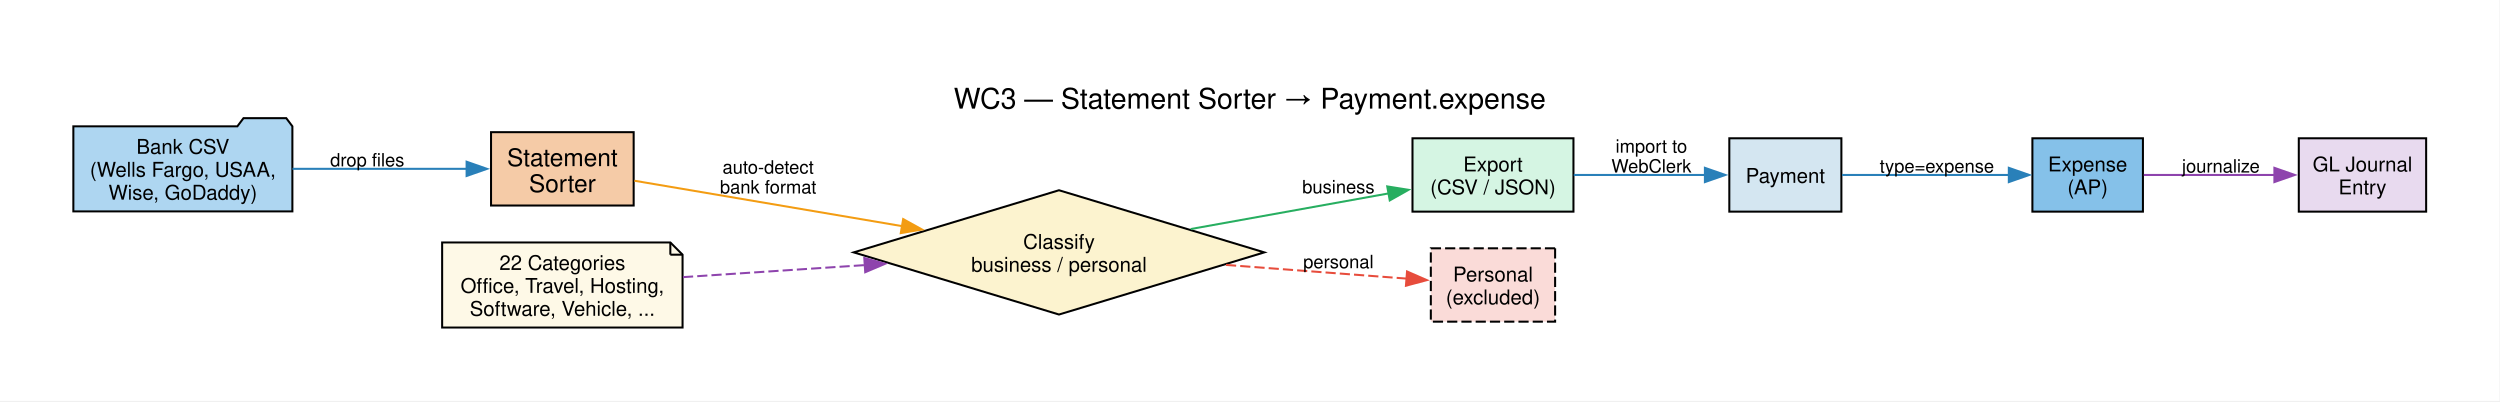
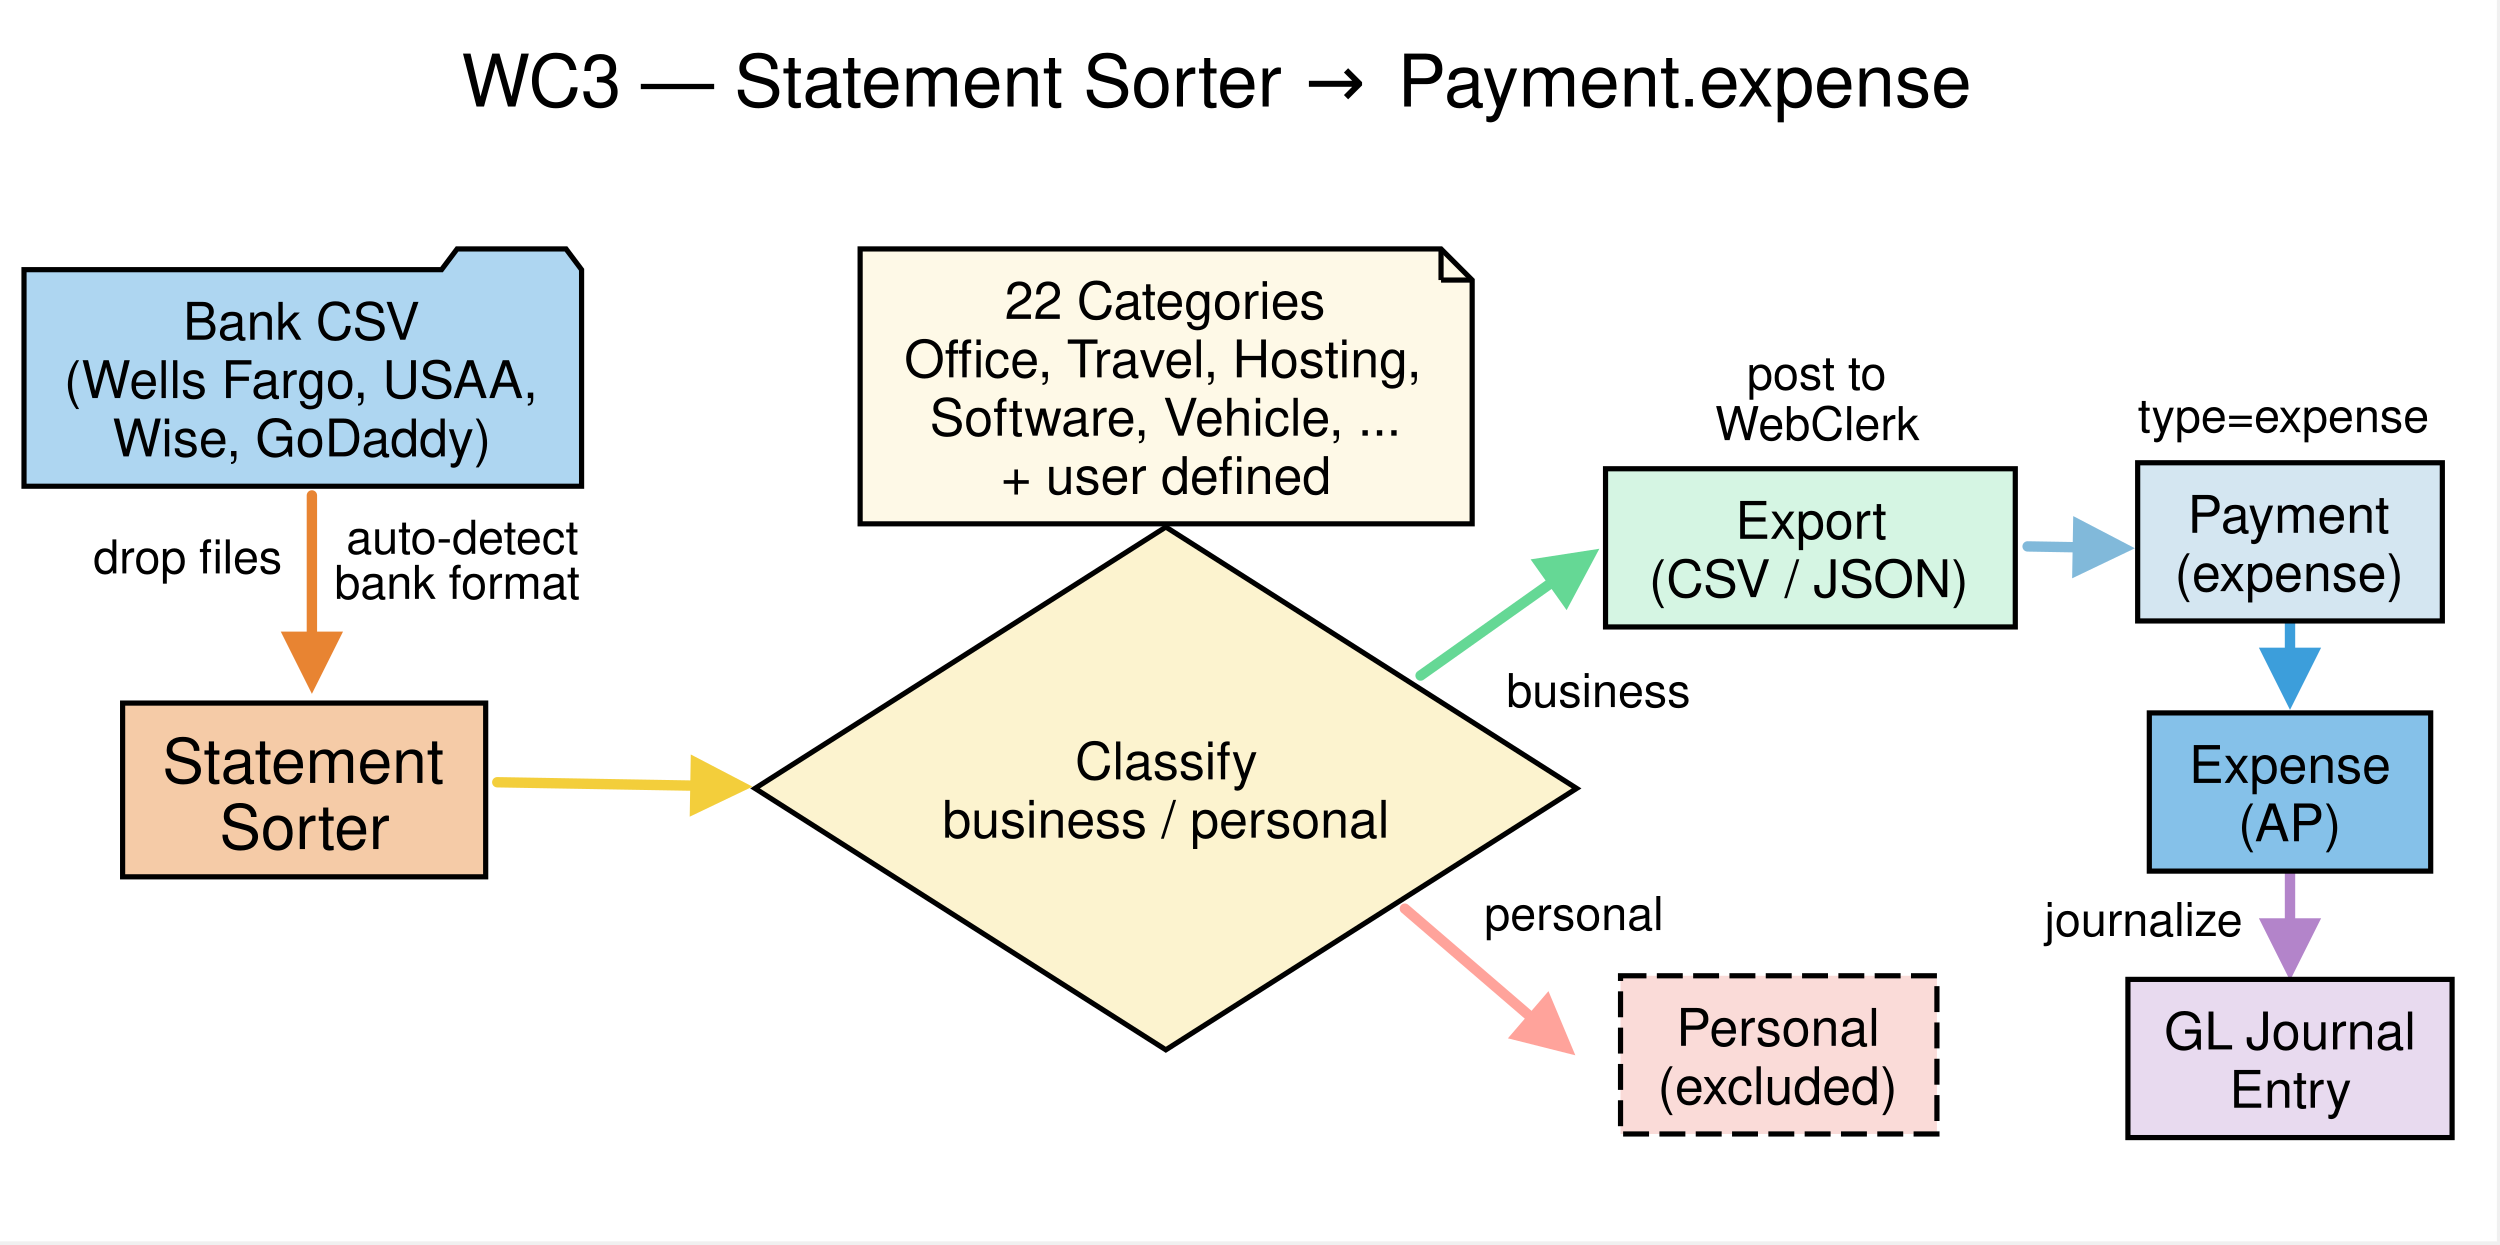
- <svg xmlns="http://www.w3.org/2000/svg" xmlns:xlink="http://www.w3.org/1999/xlink" width="1227pt" height="197pt" viewBox="0.00 0.00 1227.00 197.00">
-   <g id="graph0" class="graph" transform="scale(1 1) rotate(0) translate(36 160.75)">
-     <polygon fill="white" stroke="none" points="-36,36 -36,-160.75 1190.75,-160.75 1190.75,36 -36,36" />
-     <text xml:space="preserve" text-anchor="middle" x="577.38" y="-107.45" font-family="Helvetica,sans-Serif" font-size="14.00">WC3 — Statement Sorter → Payment.expense</text>
-     <g id="node1" class="node">
-       <polygon fill="#aed6f1" stroke="black" points="107.5,-98.75 104.5,-102.75 83.5,-102.75 80.5,-98.75 0,-98.75 0,-57 107.5,-57 107.5,-98.75" />
-       <text xml:space="preserve" text-anchor="middle" x="53.75" y="-85.25" font-family="Helvetica,sans-Serif" font-size="10.00">Bank CSV</text>
-       <text xml:space="preserve" text-anchor="middle" x="53.75" y="-74" font-family="Helvetica,sans-Serif" font-size="10.00">(Wells Fargo, USAA,</text>
-       <text xml:space="preserve" text-anchor="middle" x="53.75" y="-62.75" font-family="Helvetica,sans-Serif" font-size="10.00">Wise, GoDaddy)</text>
-     </g>
-     <g id="node2" class="node">
-       <g id="a_node2">
-         <a xlink:href="vscode://file/Users/williamjames/Documents/CommerceExpert/webClerk3/sites/statement_sorter/sort.py:1" xlink:title="Statement Sorter — free standalone tool. Drop bank CSVs, classify business vs personal, export. Lead gen for WebClerk. Feeds Payment.expense.&#10;Service: sites/statement_sorter/sort.py&#10;Functions:&#10;  detect @ sites/statement_sorter/sort.py:58 (auto-detect bank format from CSV headers)&#10;  build_html @ sites/statement_sorter/sort.py:216 (renders classification UI)&#10;  export @ sites/statement_sorter/sort.py:524 (CSV/JSON export of classified lines)" target="_blank">
-           <polygon fill="#f5cba7" stroke="black" points="275,-95.88 205,-95.88 205,-59.88 275,-59.88 275,-95.88" />
-           <text xml:space="preserve" text-anchor="middle" x="240" y="-79.22" font-family="Helvetica,sans-Serif" font-size="12.00">Statement</text>
-           <text xml:space="preserve" text-anchor="middle" x="240" y="-66.47" font-family="Helvetica,sans-Serif" font-size="12.00">Sorter</text>
-         </a>
-       </g>
-     </g>
-     <g id="edge1" class="edge">
-       <path fill="none" stroke="#2980b9" d="M107.55,-77.88C134.57,-77.88 167.14,-77.88 193.11,-77.88" />
-       <polygon fill="#2980b9" stroke="#2980b9" points="193.01,-81.38 203.01,-77.88 193.01,-74.38 193.01,-81.38" />
-       <text xml:space="preserve" text-anchor="middle" x="144.25" y="-79.08" font-family="Helvetica,sans-Serif" font-size="9.00">drop files</text>
-     </g>
-     <g id="node3" class="node">
-       <g id="a_node3">
-         <a xlink:title="Classification step — user marks each line as business or personal, assigns category from 22 standard categories.">
-           <polygon fill="#fcf3cf" stroke="black" points="483.75,-67.38 383,-36.88 483.75,-6.38 584.5,-36.88 483.75,-67.38" />
-           <text xml:space="preserve" text-anchor="middle" x="483.75" y="-38.62" font-family="Helvetica,sans-Serif" font-size="10.00">Classify</text>
-           <text xml:space="preserve" text-anchor="middle" x="483.75" y="-27.38" font-family="Helvetica,sans-Serif" font-size="10.00">business / personal</text>
-         </a>
-       </g>
-     </g>
-     <g id="edge2" class="edge">
-       <path fill="none" stroke="#f39c12" d="M275.38,-72.04C309.44,-66.27 362.73,-57.23 406.76,-49.76" />
-       <polygon fill="#f39c12" stroke="#f39c12" points="407.27,-53.23 416.54,-48.1 406.1,-46.33 407.27,-53.23" />
-       <text xml:space="preserve" text-anchor="middle" x="341" y="-75.56" font-family="Helvetica,sans-Serif" font-size="9.00">auto-detect</text>
-       <text xml:space="preserve" text-anchor="middle" x="341" y="-65.81" font-family="Helvetica,sans-Serif" font-size="9.00">bank format</text>
-     </g>
-     <g id="node4" class="node">
-       <g id="a_node4">
-         <a xlink:title="Export — classified lines become Payment records in WebClerk. Business lines → expense, personal lines → excluded.">
-           <polygon fill="#d5f5e3" stroke="black" points="736.25,-92.88 657.25,-92.88 657.25,-56.88 736.25,-56.88 736.25,-92.88" />
-           <text xml:space="preserve" text-anchor="middle" x="696.75" y="-76.62" font-family="Helvetica,sans-Serif" font-size="10.00">Export</text>
-           <text xml:space="preserve" text-anchor="middle" x="696.75" y="-65.38" font-family="Helvetica,sans-Serif" font-size="10.00">(CSV / JSON)</text>
-         </a>
-       </g>
-     </g>
-     <g id="edge3" class="edge">
-       <path fill="none" stroke="#27ae60" d="M548.34,-48.33C579.52,-53.94 616.52,-60.61 645.65,-65.85" />
-       <polygon fill="#27ae60" stroke="#27ae60" points="644.85,-69.26 655.31,-67.59 646.09,-62.38 644.85,-69.26" />
-       <text xml:space="preserve" text-anchor="middle" x="620.88" y="-65.88" font-family="Helvetica,sans-Serif" font-size="9.00">business</text>
-     </g>
-     <g id="node5" class="node">
-       <polygon fill="#fadbd8" stroke="black" stroke-dasharray="5,2" points="727.25,-38.88 666.25,-38.88 666.25,-2.88 727.25,-2.88 727.25,-38.88" />
-       <text xml:space="preserve" text-anchor="middle" x="696.75" y="-22.62" font-family="Helvetica,sans-Serif" font-size="10.00">Personal</text>
-       <text xml:space="preserve" text-anchor="middle" x="696.75" y="-11.38" font-family="Helvetica,sans-Serif" font-size="10.00">(excluded)</text>
-     </g>
-     <g id="edge4" class="edge">
-       <path fill="none" stroke="#e74c3c" stroke-dasharray="5,2" d="M565.72,-30.73C596.02,-28.44 629.18,-25.92 654.43,-24.01" />
-       <polygon fill="#e74c3c" stroke="#e74c3c" points="654.57,-27.51 664.28,-23.26 654.04,-20.53 654.57,-27.51" />
-       <text xml:space="preserve" text-anchor="middle" x="620.88" y="-29.12" font-family="Helvetica,sans-Serif" font-size="9.00">personal</text>
-     </g>
-     <g id="node6" class="node">
-       <g id="a_node6">
-         <a xlink:href="vscode://file/Users/williamjames/Documents/CommerceExpert/webClerk3/apps/transactions/models/payment.py" xlink:title="Payment — handles AR (received) and AP (expense). Signed amounts. Category maps to GL. Statement Sorter feeds expense side.&#10;Model: apps/transactions/models/payment.py&#10;Functions:&#10;  Payment @ apps/transactions/models/payment.py:1 (AR+AP via type field; signed amounts)" target="_blank">
-           <polygon fill="#d4e6f1" stroke="black" points="867.75,-92.88 812.75,-92.88 812.75,-56.88 867.75,-56.88 867.75,-92.88" />
-           <text xml:space="preserve" text-anchor="middle" x="840.25" y="-71" font-family="Helvetica,sans-Serif" font-size="10.00">Payment</text>
-         </a>
-       </g>
-     </g>
-     <g id="edge6" class="edge">
-       <path fill="none" stroke="#2980b9" d="M736.42,-74.88C756.43,-74.88 780.8,-74.88 800.78,-74.88" />
-       <polygon fill="#2980b9" stroke="#2980b9" points="800.77,-78.38 810.77,-74.88 800.77,-71.38 800.77,-78.38" />
-       <text xml:space="preserve" text-anchor="middle" x="774.5" y="-85.83" font-family="Helvetica,sans-Serif" font-size="9.00">import to</text>
-       <text xml:space="preserve" text-anchor="middle" x="774.5" y="-76.08" font-family="Helvetica,sans-Serif" font-size="9.00">WebClerk</text>
-     </g>
-     <g id="node7" class="node">
-       <g id="a_node7">
-         <a xlink:href="vscode://file/Users/williamjames/Documents/CommerceExpert/webClerk3/apps/transactions/models/payment.py" xlink:title="Expense — Payment with type=expense. Category from Statement Sorter maps to GL account. Checkbook-style entry.&#10;Model: apps/transactions/models/payment.py" target="_blank">
-           <polygon fill="#85c1e9" stroke="black" points="1015.75,-92.88 961.5,-92.88 961.5,-56.88 1015.75,-56.88 1015.75,-92.88" />
-           <text xml:space="preserve" text-anchor="middle" x="988.62" y="-76.62" font-family="Helvetica,sans-Serif" font-size="10.00">Expense</text>
-           <text xml:space="preserve" text-anchor="middle" x="988.62" y="-65.38" font-family="Helvetica,sans-Serif" font-size="10.00">(AP)</text>
-         </a>
-       </g>
-     </g>
-     <g id="edge7" class="edge">
-       <path fill="none" stroke="#2980b9" d="M868.1,-74.88C891.14,-74.88 924.6,-74.88 950.26,-74.88" />
-       <polygon fill="#2980b9" stroke="#2980b9" points="949.93,-78.38 959.93,-74.88 949.93,-71.38 949.93,-78.38" />
-       <text xml:space="preserve" text-anchor="middle" x="914.62" y="-76.08" font-family="Helvetica,sans-Serif" font-size="9.00">type=expense</text>
-     </g>
-     <g id="node8" class="node">
-       <polygon fill="#e8daef" stroke="black" points="1154.75,-92.88 1092.25,-92.88 1092.25,-56.88 1154.75,-56.88 1154.75,-92.88" />
-       <text xml:space="preserve" text-anchor="middle" x="1123.5" y="-76.62" font-family="Helvetica,sans-Serif" font-size="10.00">GL Journal</text>
-       <text xml:space="preserve" text-anchor="middle" x="1123.5" y="-65.38" font-family="Helvetica,sans-Serif" font-size="10.00">Entry</text>
-     </g>
-     <g id="edge8" class="edge">
-       <path fill="none" stroke="#8e44ad" d="M1016.19,-74.88C1034.6,-74.88 1059.48,-74.88 1080.54,-74.88" />
-       <polygon fill="#8e44ad" stroke="#8e44ad" points="1080.27,-78.38 1090.27,-74.88 1080.27,-71.38 1080.27,-78.38" />
-       <text xml:space="preserve" text-anchor="middle" x="1054" y="-76.08" font-family="Helvetica,sans-Serif" font-size="9.00">journalize</text>
-     </g>
-     <g id="node9" class="node">
-       <polygon fill="#fef9e7" stroke="black" points="293,-41.75 181,-41.75 181,0 299,0 299,-35.75 293,-41.75" />
-       <polyline fill="none" stroke="black" points="293,-41.75 293,-35.75" />
-       <polyline fill="none" stroke="black" points="299,-35.75 293,-35.75" />
-       <text xml:space="preserve" text-anchor="middle" x="240" y="-28.25" font-family="Helvetica,sans-Serif" font-size="10.00">22 Categories</text>
-       <text xml:space="preserve" text-anchor="middle" x="240" y="-17" font-family="Helvetica,sans-Serif" font-size="10.00">Office, Travel, Hosting,</text>
-       <text xml:space="preserve" text-anchor="middle" x="240" y="-5.75" font-family="Helvetica,sans-Serif" font-size="10.00">Software, Vehicle, ...</text>
-     </g>
-     <g id="edge5" class="edge">
-       <path fill="none" stroke="#8e44ad" stroke-dasharray="5,2" d="M299.21,-24.73C325.97,-26.5 358.4,-28.64 388.5,-30.64" />
-       <polygon fill="#8e44ad" stroke="#8e44ad" points="388.19,-34.12 398.4,-31.29 388.65,-27.14 388.19,-34.12" />
+ <svg xmlns="http://www.w3.org/2000/svg" width="100%" height="100%" viewBox="0 0 482 240" version="1.1" xml:space="preserve" style="fill-rule:evenodd;clip-rule:evenodd;stroke-linecap:round;stroke-linejoin:round;stroke-miterlimit:1.5;">
+   <g transform="matrix(1,0,0,1,-111.212,-55.9209)">
+     <g id="graph0" transform="matrix(1,0,0,1,41.5354,518.286)">
+       <g transform="matrix(1,0,0,1,-41.5354,-518.286)">
+         <rect x="111.212" y="55.921" width="481.397" height="239.332" style="fill:white;" />
+       </g>
+       <g transform="matrix(1,0,0,1,510.001,-379.048)">
+         <text x="-28.147px" y="0px" style="font-family:'Helvetica';font-size:9px;">type=expense</text>
+       </g>
+       <g transform="matrix(-0.578517,0.376129,-0.81567,-0.266771,885.828,-387.993)">
+         <path d="M382.973,187.677L419.57,161.72" style="fill:none;" />
+         <g transform="matrix(-0.578517,-0.81567,1.76885,-1.25457,340.603,759.015)">
+           <path d="M447.512,177.043L441.512,189.043L435.512,177.043L447.512,177.043Z" style="fill:rgb(179,132,202);" />
+           <path d="M441.512,168.353L441.512,179.443" style="fill:none;stroke:rgb(179,132,202);stroke-width:2px;" />
+         </g>
+       </g>
+       <g transform="matrix(-0.578517,0.376129,-0.81567,-0.266771,885.828,-440.164)">
+         <path d="M382.973,187.677L419.57,161.72" style="fill:none;" />
+         <g transform="matrix(-0.578517,-0.81567,1.76885,-1.25457,432.888,693.562)">
+           <path d="M447.512,124.871L441.512,136.871L435.512,124.871L447.512,124.871Z" style="fill:rgb(60,158,219);" />
+           <path d="M441.512,116.181L441.512,127.271" style="fill:none;stroke:rgb(60,158,219);stroke-width:2px;" />
+         </g>
+       </g>
+       <g transform="matrix(1,0,0,1,304.912,-441.822)">
+         <text x="-146.282px" y="0px" style="font-family:'Helvetica';font-size:14px;">WC3 — Statement Sorter</text>
+         <text x="16.324px" y="0px" style="font-family:'LucidaGrande', 'Lucida Grande', sans-serif;font-weight:500;font-size:14px;">→</text>
+         <text x="34.214px" y="0px" style="font-family:'Helvetica';font-size:14px;">Payment.expense</text>
+       </g>
+       <g id="node3" transform="matrix(1,0,0,1,74.3047,60.8704)">
+         <path d="M107.5,-471.24L104.5,-475.24L83.5,-475.24L80.5,-471.24L0,-471.24L0,-429.49L107.5,-429.49L107.5,-471.24Z" style="fill:rgb(174,214,241);fill-rule:nonzero;stroke:black;stroke-width:1px;stroke-linecap:butt;stroke-linejoin:miter;stroke-miterlimit:4;" />
+         <g transform="matrix(1,0,0,1,53.75,-457.74)">
+           <text x="-23.066px" y="0px" style="font-family:'Helvetica';font-size:10px;">Bank CSV</text>
+         </g>
+         <g transform="matrix(1,0,0,1,53.75,-446.49)">
+           <text x="-46.033px" y="0px" style="font-family:'Helvetica';font-size:10px;">(W<tspan x="-33.44px -27.878px " y="0px 0px ">el</tspan>ls Fargo, USAA,</text>
+         </g>
+         <g transform="matrix(1,0,0,1,53.75,-435.24)">
+           <text x="-36.677px" y="0px" style="font-family:'Helvetica';font-size:10px;">Wise, GoDaddy)</text>
+         </g>
+       </g>
+       <g id="node4" transform="matrix(1,0,0,1,0.0594987,70.4904)">
+         <path d="M347.45,-484.86L235.45,-484.86L235.45,-431.86L353.45,-431.86L353.45,-478.86L347.45,-484.86Z" style="fill:rgb(254,249,231);fill-rule:nonzero;stroke:black;stroke-width:1px;stroke-linecap:butt;stroke-linejoin:miter;stroke-miterlimit:4;" />
+         <path d="M347.45,-484.86L347.45,-478.86" style="fill:none;fill-rule:nonzero;stroke:black;stroke-width:1px;stroke-linecap:butt;stroke-linejoin:miter;stroke-miterlimit:4;" />
+         <path d="M353.45,-478.86L347.45,-478.86" style="fill:none;fill-rule:nonzero;stroke:black;stroke-width:1px;stroke-linecap:butt;stroke-linejoin:miter;stroke-miterlimit:4;" />
+         <g transform="matrix(1,0,0,1,294.45,-471.36)">
+           <text x="-31.13px" y="0px" style="font-family:'Helvetica';font-size:10px;">22 Categories</text>
+         </g>
+         <g transform="matrix(1,0,0,1,294.45,-460.11)">
+           <g transform="matrix(10,0,0,10,-40.1099,0)">
+                     </g>
+           <g transform="matrix(10,0,0,10,-37.3315,0)">
+                     </g>
+           <text x="-50.491px" y="0px" style="font-family:'Helvetica';font-size:10px;">Of<tspan x="-40.11px " y="0px ">ﬁ</tspan>ce, <tspan x="-19.167px -13.425px -10.095px " y="0px 0px 0px ">Tra</tspan>vel, Hosting,</text>
+         </g>
+         <g transform="matrix(1,0,0,1,294.45,-448.86)">
+           <text x="-45.581px" y="0px" style="font-family:'Helvetica';font-size:10px;">Software, V<tspan x="5.562px 11.123px " y="0px 0px ">eh</tspan>icle, ...</text>
+         </g>
+         <g transform="matrix(1,0,0,1,294.45,-437.61)">
+           <g transform="matrix(10,0,0,10,10.144,0)">
+                     </g>
+           <g transform="matrix(10,0,0,10,12.9224,0)">
+                     </g>
+           <text x="-31.829px" y="0px" style="font-family:'Helvetica';font-size:10px;">+ user deﬁned</text>
+         </g>
+       </g>
+       <g id="node5" transform="matrix(1,0,0,1,74.5664,12.2969)">
+         <g id="a_node5">
+           <g>
+             <rect x="18.75" y="-339.11" width="70" height="33.5" style="fill:rgb(245,203,167);fill-rule:nonzero;stroke:black;stroke-width:1px;stroke-linecap:butt;stroke-linejoin:miter;stroke-miterlimit:4;" />
+             <g transform="matrix(1,0,0,1,53.75,-323.71)">
+               <text x="-27.349px" y="0px" style="font-family:'Helvetica';font-size:12px;">Statement</text>
+             </g>
+             <g transform="matrix(1,0,0,1,53.75,-310.96)">
+               <text x="-16.339px" y="0px" style="font-family:'Helvetica';font-size:12px;">Sorter</text>
+             </g>
+           </g>
+         </g>
+       </g>
+       <g transform="matrix(1,0,0,1,105.907,-351.809)">
+         <g id="edge6">
+           <g transform="matrix(9,0,0,9,2.25439,0)">
+                     </g>
+           <g transform="matrix(9,0,0,9,4.75488,0)">
+                     </g>
+           <text x="-18.259px" y="0px" style="font-family:'Helvetica';font-size:9px;">drop ﬁles</text>
+         </g>
+       </g>
+       <g id="node6">
+         <g id="a_node6">
+           <g>
+             <path d="M294.45,-360.76L215.25,-310.36L294.45,-259.96L373.65,-310.36L294.45,-360.76Z" style="fill:rgb(252,243,207);fill-rule:nonzero;stroke:black;stroke-width:1px;stroke-linecap:butt;stroke-linejoin:miter;stroke-miterlimit:4;" />
+             <g transform="matrix(1,0,0,1,294.45,-312.11)">
+               <text x="-17.502px" y="0px" style="font-family:'Helvetica';font-size:10px;">Classify</text>
+             </g>
+             <g transform="matrix(1,0,0,1,294.45,-300.86)">
+               <text x="-43.081px" y="0px" style="font-family:'Helvetica';font-size:10px;">business / personal</text>
+             </g>
+           </g>
+         </g>
+       </g>
+       <g id="edge2" transform="matrix(1,0,0,1,21.0582,-51.6414)">
+         <g transform="matrix(1,0,0,1,137.898,-303.955)">
+           <text x="-22.515px" y="0px" style="font-family:'Helvetica';font-size:9px;">auto-detect</text>
+         </g>
+         <g transform="matrix(1,0,0,1,136.859,-295.26)">
+           <text x="-23.761px" y="0px" style="font-family:'Helvetica';font-size:9px;">bank format</text>
+         </g>
+       </g>
+       <g id="node7" transform="matrix(1,0,0,1,364.974,-165.379)">
+         <g id="a_node7">
+           <g>
+             <rect x="14.25" y="-206.61" width="79" height="30.5" style="fill:rgb(213,245,227);fill-rule:nonzero;stroke:black;stroke-width:1px;stroke-linecap:butt;stroke-linejoin:miter;stroke-miterlimit:4;" />
+             <g transform="matrix(1,0,0,1,53.75,-193.11)">
+               <text x="-14.451px" y="0px" style="font-family:'Helvetica';font-size:10px;">Export</text>
+             </g>
+             <g transform="matrix(1,0,0,1,53.75,-181.86)">
+               <text x="-31.113px" y="0px" style="font-family:'Helvetica';font-size:10px;">(CSV / JSON)</text>
+             </g>
+           </g>
+         </g>
+       </g>
+       <g transform="matrix(1,0,0,1,377.875,-326.041)">
+         <g id="edge8">
+           <text x="-17.76px" y="0px" style="font-family:'Helvetica';font-size:9px;">business</text>
+         </g>
+       </g>
+       <g id="node8" transform="matrix(1,0,0,1,118.165,-85.6263)">
+         <rect x="263.95" y="-188.61" width="61" height="30.5" style="fill:rgb(250,219,216);fill-rule:nonzero;stroke:black;stroke-width:1px;stroke-linecap:butt;stroke-linejoin:miter;stroke-miterlimit:4;stroke-dasharray:5,2;" />
+         <g transform="matrix(1,0,0,1,294.45,-175.11)">
+           <text x="-19.734px" y="0px" style="font-family:'Helvetica';font-size:10px;">Personal</text>
+         </g>
+         <g transform="matrix(1,0,0,1,294.45,-163.86)">
+           <text x="-23.345px" y="0px" style="font-family:'Helvetica';font-size:10px;">(excluded)</text>
+         </g>
+       </g>
+       <g transform="matrix(1,0,0,1,373.108,-283.051)">
+         <g id="edge9">
+           <text x="-17.262px" y="0px" style="font-family:'Helvetica';font-size:9px;">personal</text>
+         </g>
+       </g>
+       <g id="node9" transform="matrix(1,0,0,1,457.439,-268.535)">
+         <g id="a_node9">
+           <g>
+             <rect x="24.38" y="-104.61" width="58.74" height="30.5" style="fill:rgb(212,230,241);fill-rule:nonzero;stroke:black;stroke-width:1px;stroke-linecap:butt;stroke-linejoin:miter;stroke-miterlimit:4;" />
+             <g transform="matrix(1,0,0,1,53.75,-91.11)">
+               <text x="-19.731px" y="0px" style="font-family:'Helvetica';font-size:10px;">Payment</text>
+             </g>
+             <g transform="matrix(1,0,0,1,53.75,-79.86)">
+               <text x="-22.234px" y="0px" style="font-family:'Helvetica';font-size:10px;">(expense)</text>
+             </g>
+           </g>
+         </g>
+       </g>
+       <g id="node10" transform="matrix(1,0,0,1,216.744,-220.305)">
+         <g id="a_node10">
+           <g>
+             <rect x="267.32" y="-104.61" width="54.25" height="30.5" style="fill:rgb(133,193,233);fill-rule:nonzero;stroke:black;stroke-width:1px;stroke-linecap:butt;stroke-linejoin:miter;stroke-miterlimit:4;" />
+             <g transform="matrix(1,0,0,1,294.45,-91.11)">
+               <text x="-19.458px" y="0px" style="font-family:'Helvetica';font-size:10px;">Expense</text>
+             </g>
+             <g transform="matrix(1,0,0,1,294.45,-79.86)">
+               <text x="-10px" y="0px" style="font-family:'Helvetica';font-size:10px;">(AP)</text>
+             </g>
+           </g>
+         </g>
+       </g>
+       <g id="node11" transform="matrix(1,0,0,1,15.7891,-168.93)">
+         <rect x="464.15" y="-104.61" width="62.5" height="30.5" style="fill:rgb(232,218,239);fill-rule:nonzero;stroke:black;stroke-width:1px;stroke-linecap:butt;stroke-linejoin:miter;stroke-miterlimit:4;" />
+         <g transform="matrix(1,0,0,1,495.4,-91.11)">
+           <text x="-24.275px" y="0px" style="font-family:'Helvetica';font-size:10px;">GL<tspan x="-11.301px -8.523px " y="0px 0px "> J</tspan>ournal</text>
+         </g>
+         <g transform="matrix(1,0,0,1,495.4,-79.86)">
+           <text x="-11.67px" y="0px" style="font-family:'Helvetica';font-size:10px;">Entry</text>
+         </g>
+       </g>
+       <g transform="matrix(1,0,0,1,483.119,-281.898)">
+         <g id="edge5">
+           <text x="-19.261px" y="0px" style="font-family:'Helvetica';font-size:9px;">journalize</text>
+         </g>
+       </g>
+       <g transform="matrix(0.961338,0.0274214,0.0274214,0.980551,-29.7484,-526.646)">
+         <path d="M382.973,187.677L419.57,161.72" style="fill:none;" />
+         <g transform="matrix(1.04105,-0.0291133,-0.0291133,1.02065,101.635,62.7136)">
+           <path d="M295.099,107.847L308.358,105.799L302.041,117.635L295.099,107.847Z" style="fill:rgb(101,216,149);" />
+           <path d="M273.887,130.248C273.887,130.248 290.357,118.567 300.528,111.353" style="fill:none;stroke:rgb(101,216,149);stroke-width:2px;" />
+         </g>
+       </g>
+       <g transform="matrix(0.884474,0.593869,-0.648473,0.804599,-51.4756,-689.987)">
+         <path d="M382.973,187.677L419.57,161.72" style="fill:none;" />
+         <g transform="matrix(0.733618,-0.541478,0.591265,0.806446,223.465,117.963)">
+           <path d="M133.181,145.461L145.076,151.667L132.974,157.46L133.181,145.461Z" style="fill:rgb(243,206,59);" />
+           <path d="M95.873,150.818C95.873,150.818 121.159,151.255 135.477,151.502" style="fill:none;stroke:rgb(243,206,59);stroke-width:2px;" />
+         </g>
+       </g>
+       <g transform="matrix(-0.578517,0.695542,-0.81567,-0.493316,504.448,-540.638)">
+         <path d="M382.973,187.677L419.57,161.72" style="fill:none;" />
+         <g transform="matrix(-0.578517,-0.81567,0.956546,-0.678434,326.394,301.527)">
+           <path d="M66.133,121.777L60.133,133.777L54.133,121.777L66.133,121.777Z" style="fill:rgb(232,132,50);" />
+           <path d="M60.133,95.517L60.133,124.177" style="fill:none;stroke:rgb(232,132,50);stroke-width:2px;" />
+         </g>
+       </g>
+       <g transform="matrix(0.36609,0.584922,-0.280807,0.810945,373.096,-733.22)">
+         <path d="M382.973,187.677L419.57,161.72" style="fill:none;" />
+         <g transform="matrix(1.75861,-1.26846,0.608956,0.793899,-368.656,599.905)">
+           <path d="M399.713,99.5L411.607,105.707L399.506,111.499L399.713,99.5Z" style="fill:rgb(129,185,218);" />
+           <path d="M390.92,105.35C390.92,105.35 396.601,105.448 402.009,105.541" style="fill:none;stroke:rgb(129,185,218);stroke-width:2px;" />
+         </g>
+       </g>
+       <g transform="matrix(0.220401,0.952631,-0.955762,0.253823,435.497,-699.644)">
+         <path d="M382.973,187.677L419.57,161.72" style="fill:none;" />
+         <g transform="matrix(0.26264,-0.98572,0.98896,0.228056,138.581,414.71)">
+           <path d="M298.543,191.091L303.729,203.465L290.718,200.189L298.543,191.091Z" style="fill:rgb(255,163,155);" />
+           <path d="M270.854,175.189C270.854,175.189 286.767,188.876 296.45,197.205" style="fill:none;stroke:rgb(255,163,155);stroke-width:2px;" />
+         </g>
+       </g>
+       <g transform="matrix(1,0,0,1,-91.1055,1.21289)">
+         <g transform="matrix(1,0,0,1,511.11,-388.472)">
+           <text x="-13.509px" y="0px" style="font-family:'Helvetica';font-size:9px;">post to</text>
+         </g>
+         <g transform="matrix(1,0,0,1,511.125,-378.722)">
+           <text x="-19.674px" y="0px" style="font-family:'Helvetica';font-size:9px;">W<tspan x="-11.338px -6.333px " y="0px 0px ">eb</tspan>Clerk</text>
+         </g>
+       </g>
    </g>
  </g>
</svg>
